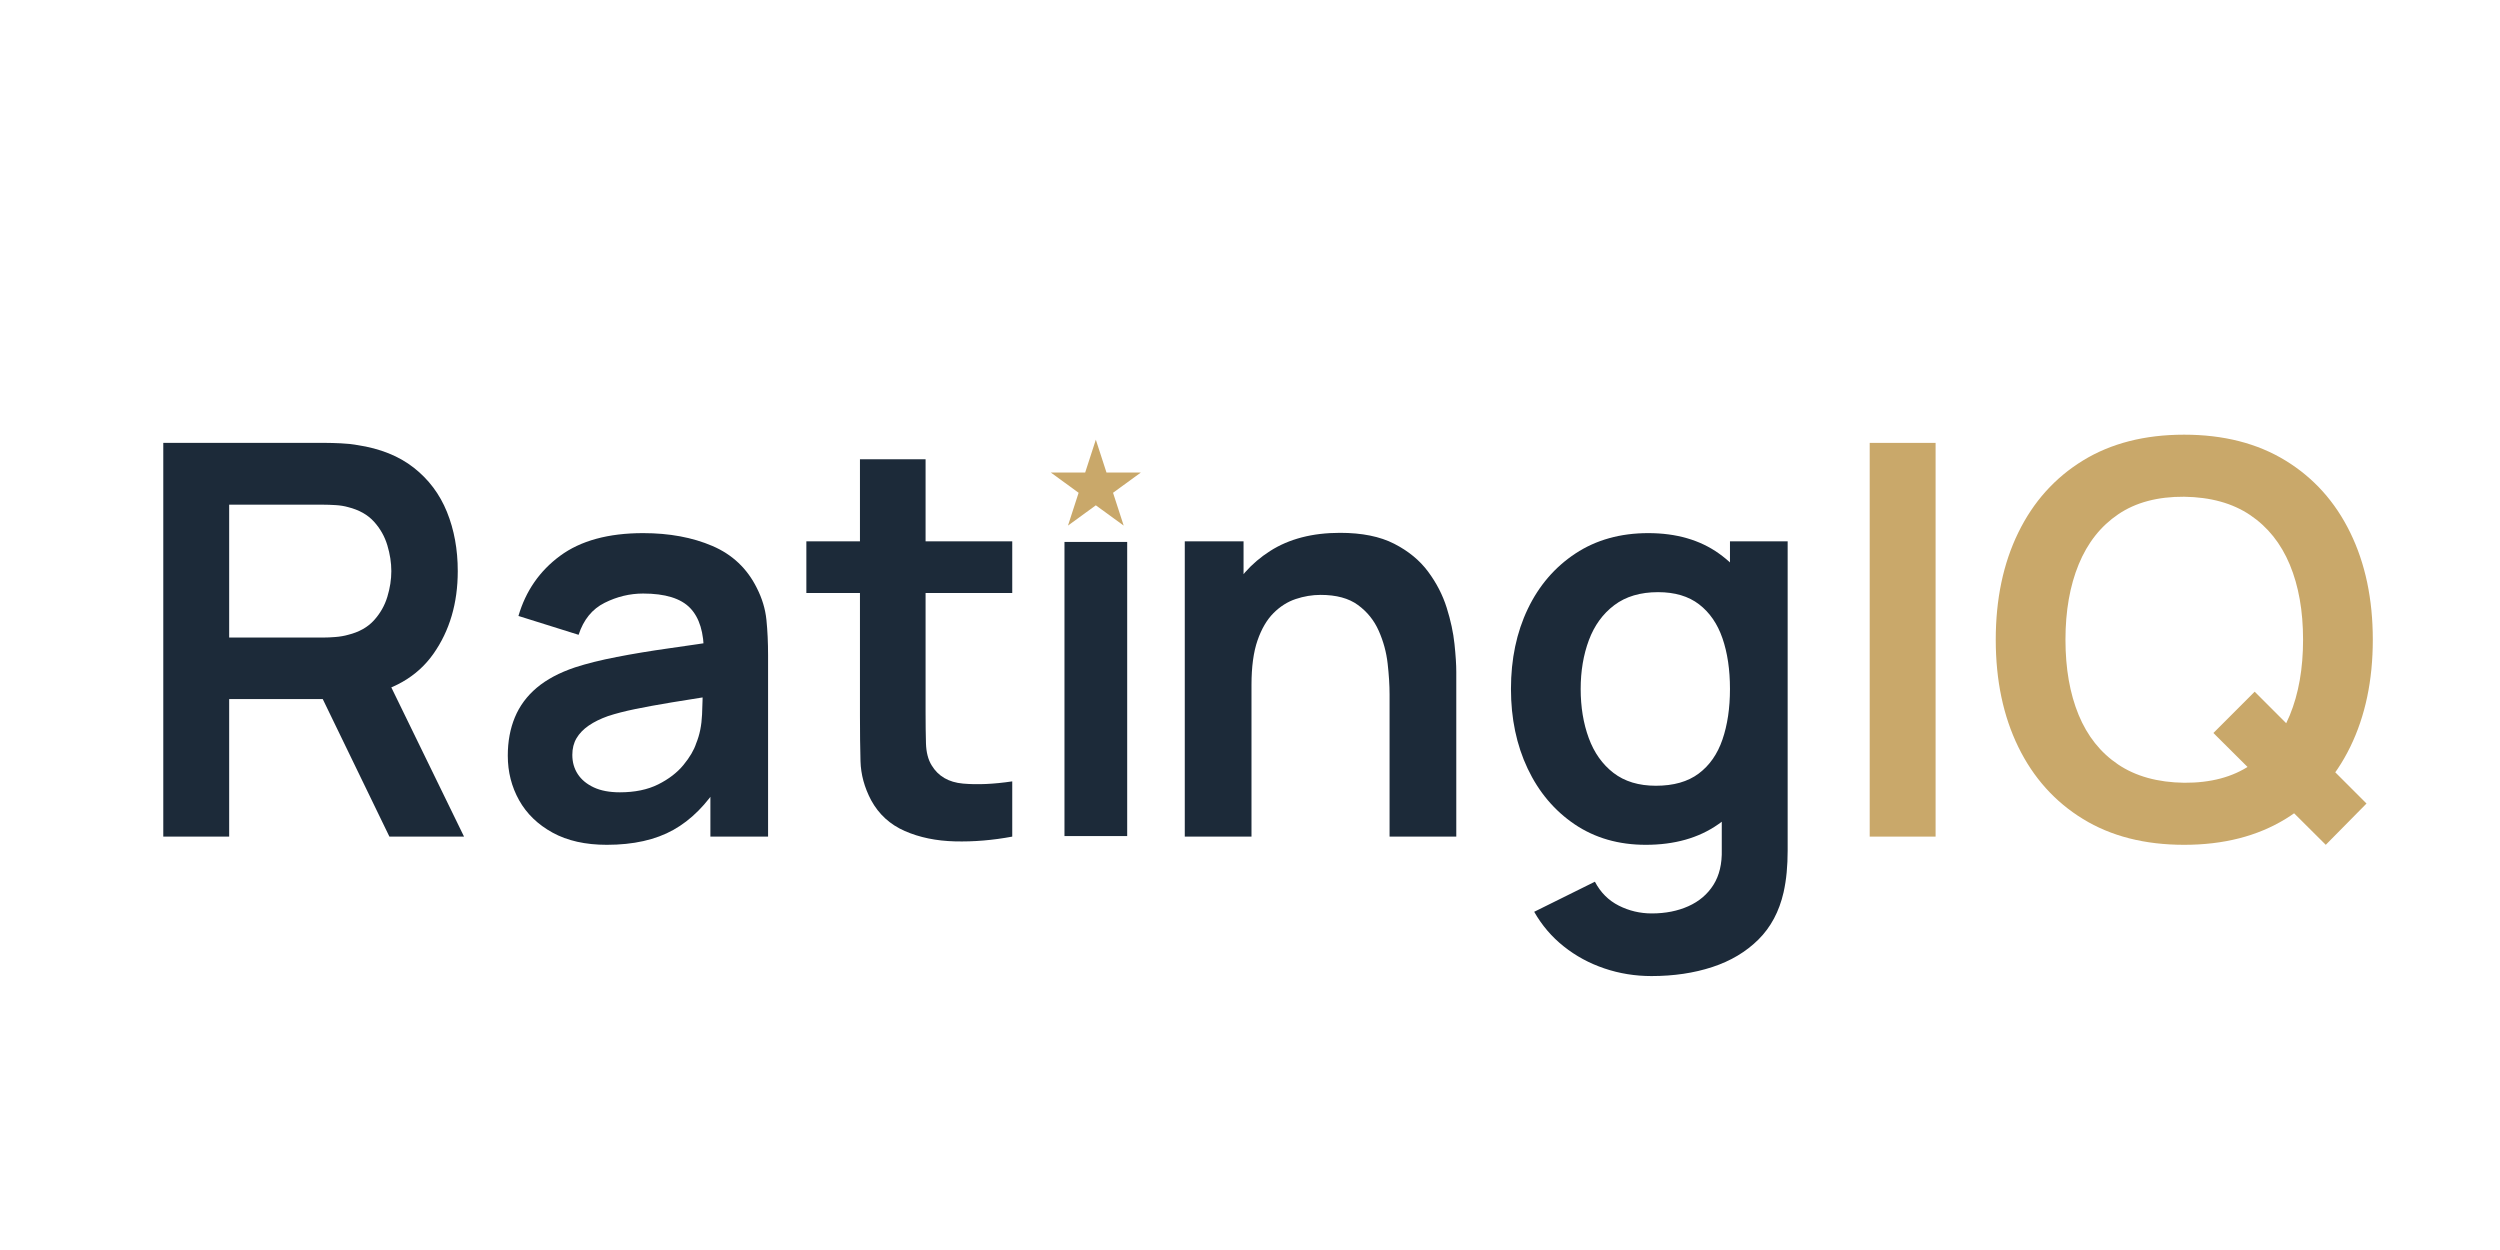
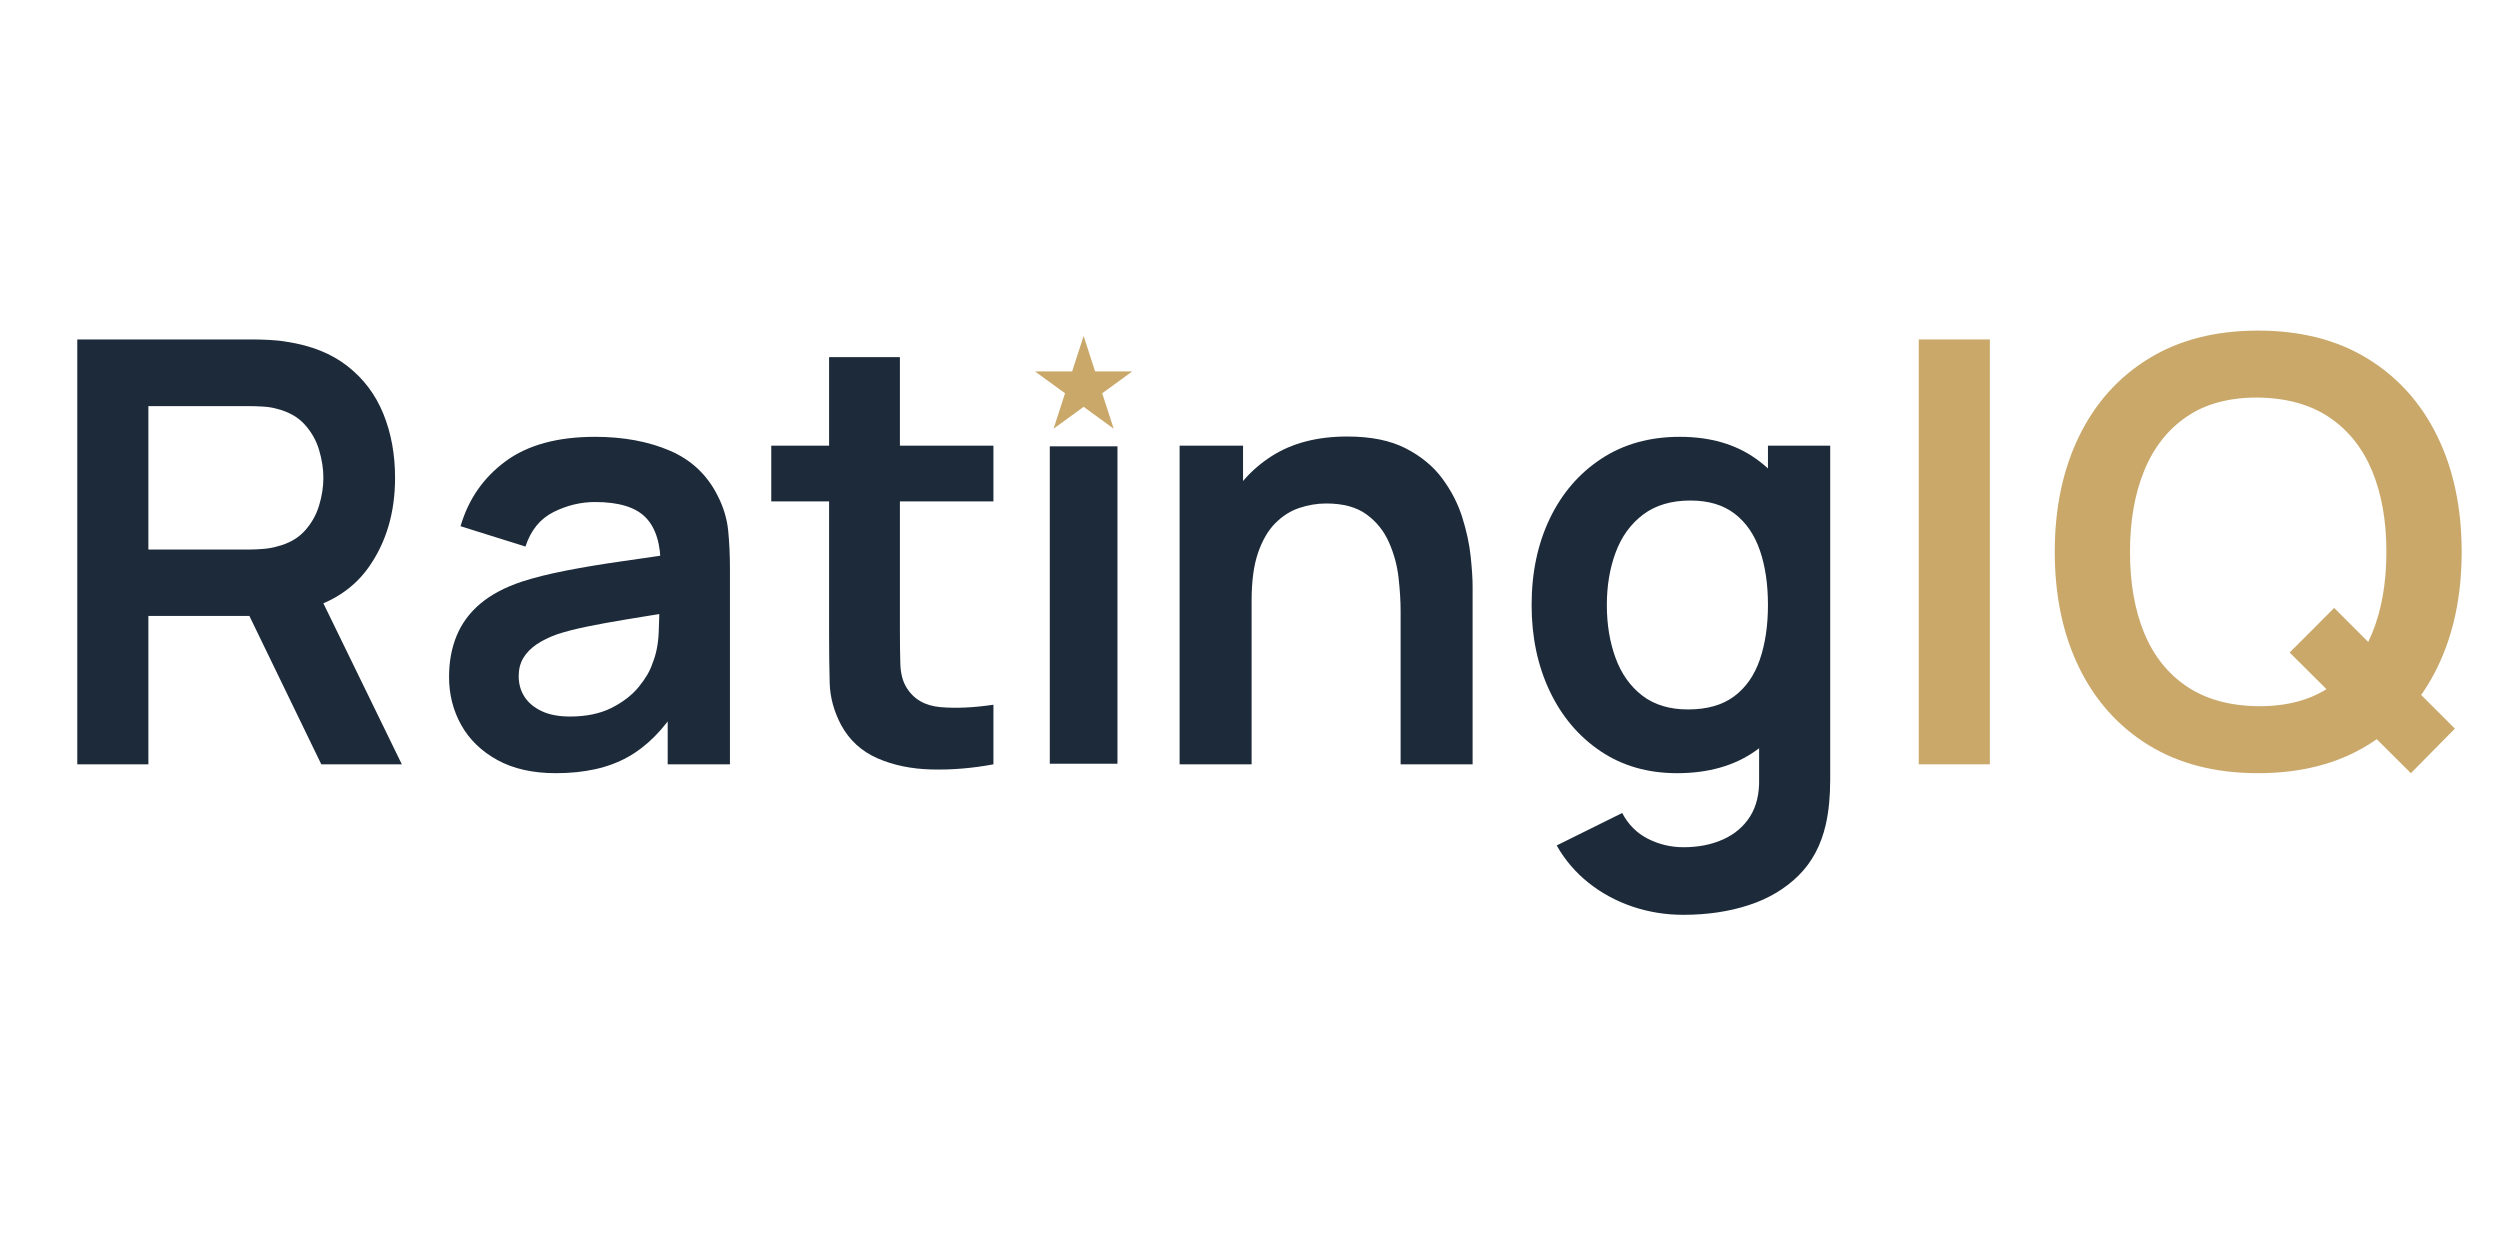
- <svg xmlns="http://www.w3.org/2000/svg" width="2000" zoomAndPan="magnify" viewBox="0 0 1500 750" height="1000" preserveAspectRatio="xMidYMid meet" version="1.0">
+ <svg xmlns="http://www.w3.org/2000/svg" width="2000" zoomAndPan="magnify" viewBox="55 248 1390 353" height="1000" preserveAspectRatio="xMidYMid meet" version="1.0">
  <defs>
    <g />
    <clipPath id="3870c4029b">
      <path d="M 556.457 112.812 L 610.621 112.812 L 610.621 164.355 L 556.457 164.355 Z M 556.457 112.812 " clip-rule="nonzero" />
    </clipPath>
    <clipPath id="de9fe50342">
      <path d="M 583.496 112.812 L 589.883 132.5 L 610.539 132.5 L 593.824 144.668 L 600.211 164.355 L 583.496 152.188 L 566.785 164.355 L 573.168 144.668 L 556.457 132.5 L 577.113 132.5 Z M 583.496 112.812 " clip-rule="nonzero" />
    </clipPath>
    <clipPath id="917b79a081">
      <path d="M 0.457 0.812 L 54.621 0.812 L 54.621 52.355 L 0.457 52.355 Z M 0.457 0.812 " clip-rule="nonzero" />
    </clipPath>
    <clipPath id="ef06023d29">
      <path d="M 27.496 0.812 L 33.883 20.5 L 54.539 20.5 L 37.824 32.668 L 44.211 52.355 L 27.496 40.188 L 10.785 52.355 L 17.168 32.668 L 0.457 20.5 L 21.113 20.5 Z M 27.496 0.812 " clip-rule="nonzero" />
    </clipPath>
    <clipPath id="9261acfb18">
      <rect x="0" width="55" y="0" height="53" />
    </clipPath>
    <clipPath id="2889670004">
      <path d="M 564.684 174.168 L 602.312 174.168 L 602.312 350.645 L 564.684 350.645 Z M 564.684 174.168 " clip-rule="nonzero" />
    </clipPath>
    <clipPath id="a19e4ac76b">
      <path d="M 0.684 0.168 L 38.312 0.168 L 38.312 176.645 L 0.684 176.645 Z M 0.684 0.168 " clip-rule="nonzero" />
    </clipPath>
    <clipPath id="28b35ead35">
      <rect x="0" width="39" y="0" height="177" />
    </clipPath>
    <clipPath id="3e3b74cc0d">
      <rect x="0" width="1360" y="0" height="450" />
    </clipPath>
  </defs>
  <g transform="matrix(1, 0, 0, 1, 74, 151)">
    <g clip-path="url(#3e3b74cc0d)">
      <g fill="#1c2a39" fill-opacity="1">
        <g transform="translate(1.000002, 350.9664)">
          <g>
            <path d="M 22.969 0 L 22.969 -236.234 L 120.578 -236.234 C 122.879 -236.234 125.832 -236.148 129.438 -235.984 C 133.051 -235.828 136.391 -235.473 139.453 -234.922 C 153.117 -232.848 164.406 -228.312 173.312 -221.312 C 182.227 -214.312 188.848 -205.477 193.172 -194.812 C 197.492 -184.145 199.656 -172.305 199.656 -159.297 C 199.656 -140.047 194.785 -123.504 185.047 -109.672 C 175.316 -95.836 160.391 -87.281 140.266 -84 L 123.375 -82.516 L 62.5 -82.516 L 62.5 0 Z M 158.641 0 L 112.047 -96.141 L 152.25 -105 L 203.422 0 Z M 62.5 -119.438 L 118.938 -119.438 C 121.125 -119.438 123.582 -119.547 126.312 -119.766 C 129.051 -119.984 131.57 -120.422 133.875 -121.078 C 140.438 -122.711 145.602 -125.609 149.375 -129.766 C 153.145 -133.922 155.82 -138.625 157.406 -143.875 C 159 -149.125 159.797 -154.266 159.797 -159.297 C 159.797 -164.328 159 -169.492 157.406 -174.797 C 155.82 -180.098 153.145 -184.828 149.375 -188.984 C 145.602 -193.141 140.438 -196.039 133.875 -197.688 C 131.57 -198.344 129.051 -198.75 126.312 -198.906 C 123.582 -199.07 121.125 -199.156 118.938 -199.156 L 62.5 -199.156 Z M 62.5 -119.438 " />
          </g>
        </g>
      </g>
      <g fill="#1c2a39" fill-opacity="1">
        <g transform="translate(217.5479, 350.9664)">
          <g>
            <path d="M 72.516 4.922 C 59.711 4.922 48.879 2.488 40.016 -2.375 C 31.16 -7.238 24.461 -13.719 19.922 -21.812 C 15.391 -29.906 13.125 -38.82 13.125 -48.562 C 13.125 -57.094 14.547 -64.773 17.391 -71.609 C 20.234 -78.441 24.609 -84.348 30.516 -89.328 C 36.422 -94.305 44.078 -98.379 53.484 -101.547 C 60.586 -103.848 68.926 -105.926 78.5 -107.781 C 88.07 -109.645 98.461 -111.367 109.672 -112.953 C 120.879 -114.535 132.609 -116.258 144.859 -118.125 L 130.75 -110.078 C 130.863 -122.328 128.129 -131.348 122.547 -137.141 C 116.973 -142.941 107.566 -145.844 94.328 -145.844 C 86.348 -145.844 78.641 -143.984 71.203 -140.266 C 63.766 -136.547 58.566 -130.148 55.609 -121.078 L 19.516 -132.391 C 23.891 -147.379 32.227 -159.41 44.531 -168.484 C 56.844 -177.555 73.441 -182.094 94.328 -182.094 C 110.078 -182.094 123.941 -179.52 135.922 -174.375 C 147.898 -169.238 156.785 -160.82 162.578 -149.125 C 165.742 -142.895 167.656 -136.523 168.312 -130.016 C 168.969 -123.504 169.297 -116.422 169.297 -108.766 L 169.297 0 L 134.688 0 L 134.688 -38.391 L 140.438 -32.156 C 132.445 -19.352 123.117 -9.973 112.453 -4.016 C 101.797 1.941 88.484 4.922 72.516 4.922 Z M 80.391 -26.578 C 89.359 -26.578 97.016 -28.16 103.359 -31.328 C 109.703 -34.504 114.758 -38.391 118.531 -42.984 C 122.301 -47.578 124.844 -51.895 126.156 -55.938 C 128.238 -60.969 129.414 -66.738 129.688 -73.25 C 129.957 -79.758 130.094 -85.035 130.094 -89.078 L 142.234 -85.469 C 130.316 -83.613 120.094 -81.973 111.562 -80.547 C 103.031 -79.129 95.703 -77.789 89.578 -76.531 C 83.453 -75.27 78.035 -73.875 73.328 -72.344 C 68.734 -70.707 64.848 -68.797 61.672 -66.609 C 58.504 -64.422 56.07 -61.906 54.375 -59.062 C 52.688 -56.219 51.844 -52.879 51.844 -49.047 C 51.844 -44.672 52.938 -40.816 55.125 -37.484 C 57.312 -34.148 60.508 -31.5 64.719 -29.531 C 68.926 -27.562 74.148 -26.578 80.391 -26.578 Z M 80.391 -26.578 " />
          </g>
        </g>
      </g>
      <g fill="#1c2a39" fill-opacity="1">
        <g transform="translate(406.5351, 350.9664)">
          <g>
            <path d="M 126.812 0 C 115.113 2.188 103.656 3.141 92.438 2.859 C 81.227 2.586 71.191 0.516 62.328 -3.359 C 53.473 -7.242 46.75 -13.395 42.156 -21.812 C 38.113 -29.469 35.984 -37.285 35.766 -45.266 C 35.547 -53.254 35.438 -62.281 35.438 -72.344 L 35.438 -226.391 L 74.812 -226.391 L 74.812 -74.641 C 74.812 -67.535 74.891 -61.301 75.047 -55.938 C 75.211 -50.582 76.336 -46.207 78.422 -42.812 C 82.359 -36.25 88.645 -32.582 97.281 -31.812 C 105.926 -31.051 115.77 -31.492 126.812 -33.141 Z M 3.281 -146.172 L 3.281 -177.172 L 126.812 -177.172 L 126.812 -146.172 Z M 3.281 -146.172 " />
          </g>
        </g>
      </g>
      <g fill="#1c2a39" fill-opacity="1">
        <g transform="translate(548.6037, 350.9664)">
          <g />
        </g>
      </g>
      <g fill="#1c2a39" fill-opacity="1">
        <g transform="translate(614.2243, 350.9664)">
          <g>
            <path d="M 145.516 0 L 145.516 -85.312 C 145.516 -90.883 145.129 -97.062 144.359 -103.844 C 143.598 -110.625 141.82 -117.16 139.031 -123.453 C 136.25 -129.742 132.094 -134.91 126.562 -138.953 C 121.039 -143.004 113.578 -145.031 104.172 -145.031 C 99.141 -145.031 94.16 -144.207 89.234 -142.562 C 84.316 -140.926 79.863 -138.109 75.875 -134.109 C 71.883 -130.117 68.688 -124.648 66.281 -117.703 C 63.875 -110.766 62.672 -101.879 62.672 -91.047 L 39.203 -101.062 C 39.203 -116.156 42.129 -129.828 47.984 -142.078 C 53.836 -154.328 62.453 -164.086 73.828 -171.359 C 85.203 -178.629 99.203 -182.266 115.828 -182.266 C 128.953 -182.266 139.781 -180.078 148.312 -175.703 C 156.844 -171.328 163.617 -165.75 168.641 -158.969 C 173.672 -152.188 177.391 -144.969 179.797 -137.312 C 182.203 -129.656 183.758 -122.41 184.469 -115.578 C 185.188 -108.742 185.547 -103.191 185.547 -98.922 L 185.547 0 Z M 22.641 0 L 22.641 -177.172 L 57.906 -177.172 L 57.906 -122.219 L 62.672 -122.219 L 62.672 0 Z M 22.641 0 " />
          </g>
        </g>
      </g>
      <g fill="#1c2a39" fill-opacity="1">
        <g transform="translate(819.4526, 350.9664)">
          <g>
            <path d="M 97.453 83.672 C 87.609 83.672 78.172 82.141 69.141 79.078 C 60.117 76.016 52 71.609 44.781 65.859 C 37.562 60.117 31.656 53.203 27.062 45.109 L 63.484 27.062 C 66.879 33.52 71.664 38.305 77.844 41.422 C 84.02 44.535 90.609 46.094 97.609 46.094 C 105.816 46.094 113.145 44.645 119.594 41.75 C 126.051 38.852 131.055 34.586 134.609 28.953 C 138.16 23.316 139.828 16.289 139.609 7.875 L 139.609 -42.484 L 144.531 -42.484 L 144.531 -177.172 L 179.141 -177.172 L 179.141 8.531 C 179.141 13.008 178.945 17.301 178.562 21.406 C 178.188 25.508 177.562 29.531 176.688 33.469 C 174.062 44.945 169.031 54.379 161.594 61.766 C 154.156 69.148 144.941 74.645 133.953 78.25 C 122.961 81.863 110.797 83.672 97.453 83.672 Z M 94 4.922 C 77.707 4.922 63.488 0.82 51.344 -7.375 C 39.207 -15.582 29.801 -26.738 23.125 -40.844 C 16.457 -54.957 13.125 -70.875 13.125 -88.594 C 13.125 -106.531 16.484 -122.523 23.203 -136.578 C 29.93 -150.629 39.473 -161.727 51.828 -169.875 C 64.191 -178.02 78.742 -182.094 95.484 -182.094 C 112.328 -182.094 126.461 -178.02 137.891 -169.875 C 149.316 -161.727 157.984 -150.598 163.891 -136.484 C 169.797 -122.379 172.75 -106.414 172.75 -88.594 C 172.75 -70.977 169.797 -55.086 163.891 -40.922 C 157.984 -26.766 149.176 -15.582 137.469 -7.375 C 125.77 0.82 111.281 4.922 94 4.922 Z M 100.078 -30.516 C 110.68 -30.516 119.238 -32.945 125.75 -37.812 C 132.258 -42.676 137.016 -49.484 140.016 -58.234 C 143.023 -66.984 144.531 -77.102 144.531 -88.594 C 144.531 -100.188 143.023 -110.328 140.016 -119.016 C 137.016 -127.711 132.344 -134.492 126 -139.359 C 119.656 -144.234 111.453 -146.672 101.391 -146.672 C 90.773 -146.672 82.02 -144.07 75.125 -138.875 C 68.238 -133.676 63.156 -126.676 59.875 -117.875 C 56.594 -109.07 54.953 -99.312 54.953 -88.594 C 54.953 -77.758 56.566 -67.941 59.797 -59.141 C 63.023 -50.336 67.973 -43.363 74.641 -38.219 C 81.316 -33.082 89.797 -30.516 100.078 -30.516 Z M 100.078 -30.516 " />
          </g>
        </g>
      </g>
      <g fill="#c9a86a" fill-opacity="1">
        <g transform="translate(1021.573, 350.9664)">
          <g>
            <path d="M 26.25 0 L 26.25 -236.234 L 65.781 -236.234 L 65.781 0 Z M 26.25 0 " />
          </g>
        </g>
      </g>
      <g fill="#c9a86a" fill-opacity="1">
        <g transform="translate(1113.606, 350.9664)">
          <g>
            <path d="M 207.859 4.922 L 140.438 -62.172 L 165.203 -86.953 L 232.297 -19.844 Z M 122.875 4.922 C 99.25 4.922 79.016 -0.242 62.172 -10.578 C 45.328 -20.91 32.395 -35.316 23.375 -53.797 C 14.352 -72.285 9.844 -93.727 9.844 -118.125 C 9.844 -142.508 14.352 -163.941 23.375 -182.422 C 32.395 -200.91 45.328 -215.32 62.172 -225.656 C 79.016 -235.988 99.25 -241.156 122.875 -241.156 C 146.5 -241.156 166.758 -235.988 183.656 -225.656 C 200.551 -215.32 213.508 -200.91 222.531 -182.422 C 231.562 -163.941 236.078 -142.508 236.078 -118.125 C 236.078 -93.727 231.562 -72.285 222.531 -53.797 C 213.508 -35.316 200.551 -20.91 183.656 -10.578 C 166.758 -0.242 146.5 4.922 122.875 4.922 Z M 122.875 -32.312 C 138.738 -32.207 151.945 -35.707 162.5 -42.812 C 173.051 -49.926 180.977 -59.938 186.281 -72.844 C 191.582 -85.75 194.234 -100.844 194.234 -118.125 C 194.234 -135.406 191.582 -150.414 186.281 -163.156 C 180.977 -175.895 173.051 -185.816 162.5 -192.922 C 151.945 -200.035 138.738 -203.703 122.875 -203.922 C 107.02 -204.023 93.844 -200.52 83.344 -193.406 C 72.844 -186.301 64.938 -176.297 59.625 -163.391 C 54.32 -150.492 51.672 -135.406 51.672 -118.125 C 51.672 -100.844 54.297 -85.828 59.547 -73.078 C 64.797 -60.336 72.695 -50.41 83.25 -43.297 C 93.812 -36.191 107.02 -32.531 122.875 -32.312 Z M 122.875 -32.312 " />
          </g>
        </g>
      </g>
      <g clip-path="url(#3870c4029b)">
        <g clip-path="url(#de9fe50342)">
          <g transform="matrix(1, 0, 0, 1, 556, 112)">
            <g clip-path="url(#9261acfb18)">
              <g clip-path="url(#917b79a081)">
                <g clip-path="url(#ef06023d29)">
                  <path fill="#c9a86a" d="M 0.457 0.812 L 54.621 0.812 L 54.621 52.355 L 0.457 52.355 Z M 0.457 0.812 " fill-opacity="1" fill-rule="nonzero" />
                </g>
              </g>
            </g>
          </g>
        </g>
      </g>
      <g clip-path="url(#2889670004)">
        <g transform="matrix(1, 0, 0, 1, 564, 174)">
          <g clip-path="url(#28b35ead35)">
            <g clip-path="url(#a19e4ac76b)">
              <path fill="#1c2a39" d="M 0.684 0.168 L 38.312 0.168 L 38.312 176.691 L 0.684 176.691 Z M 0.684 0.168 " fill-opacity="1" fill-rule="nonzero" />
            </g>
          </g>
        </g>
      </g>
    </g>
  </g>
</svg>
